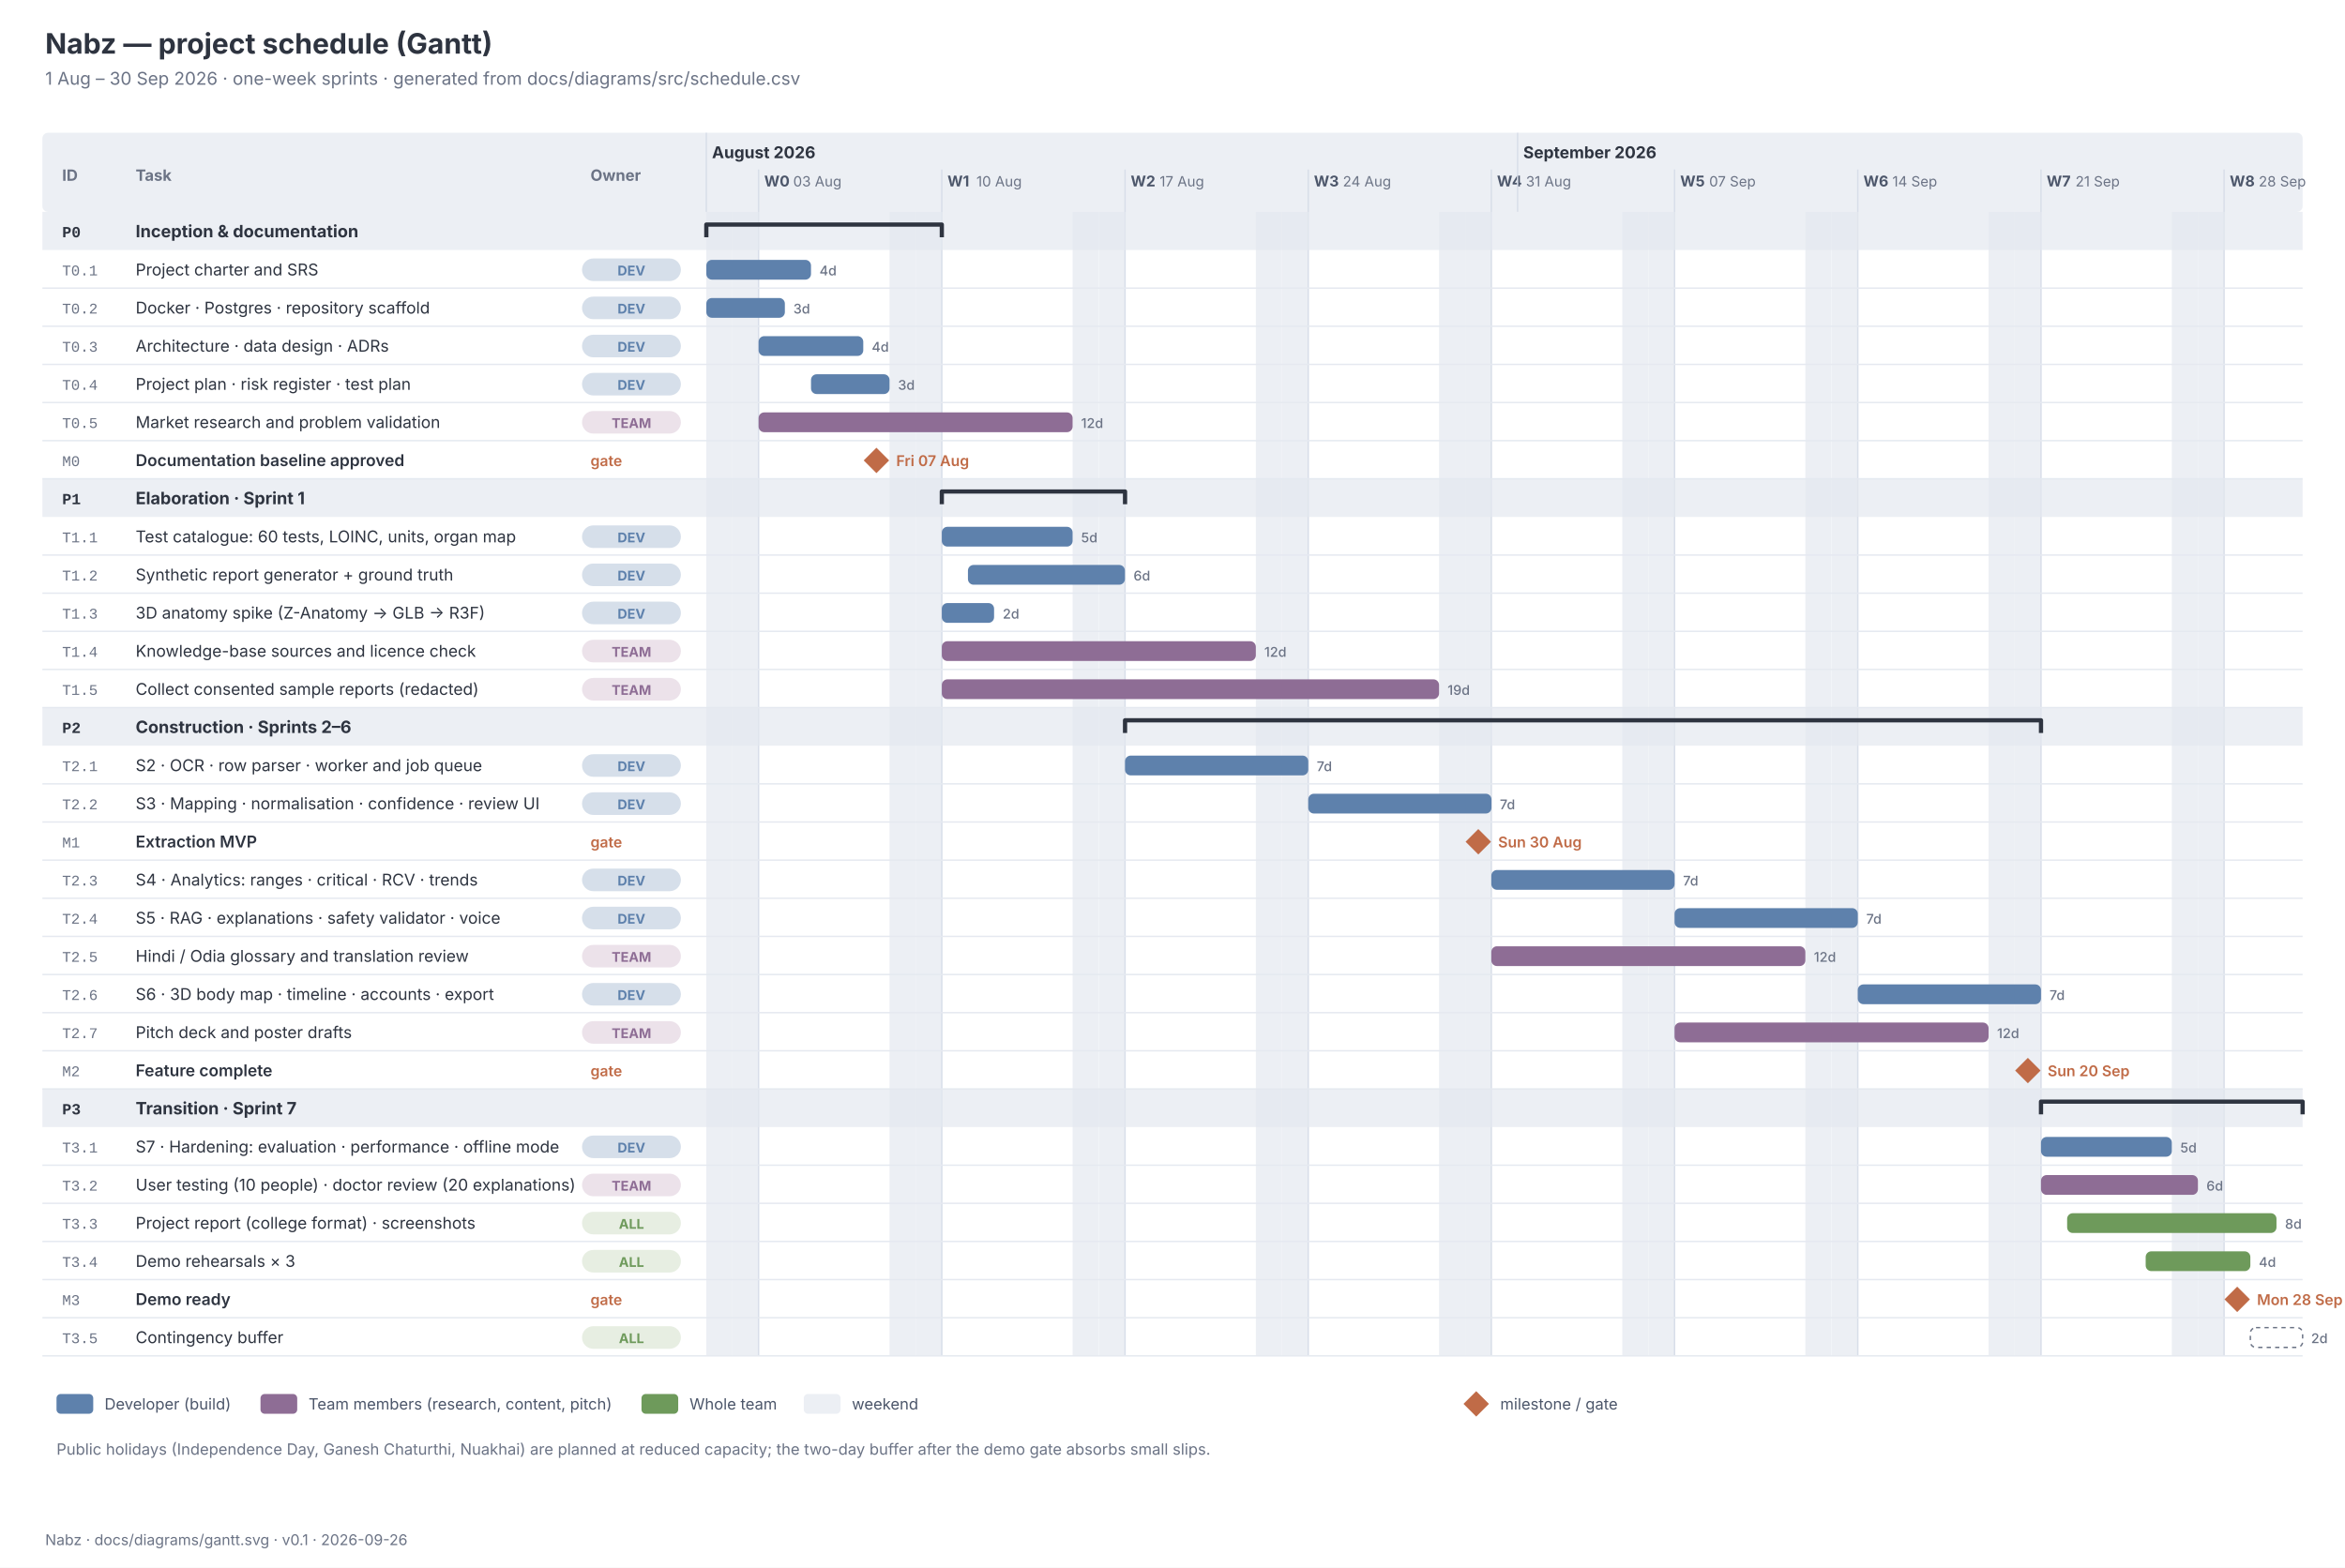
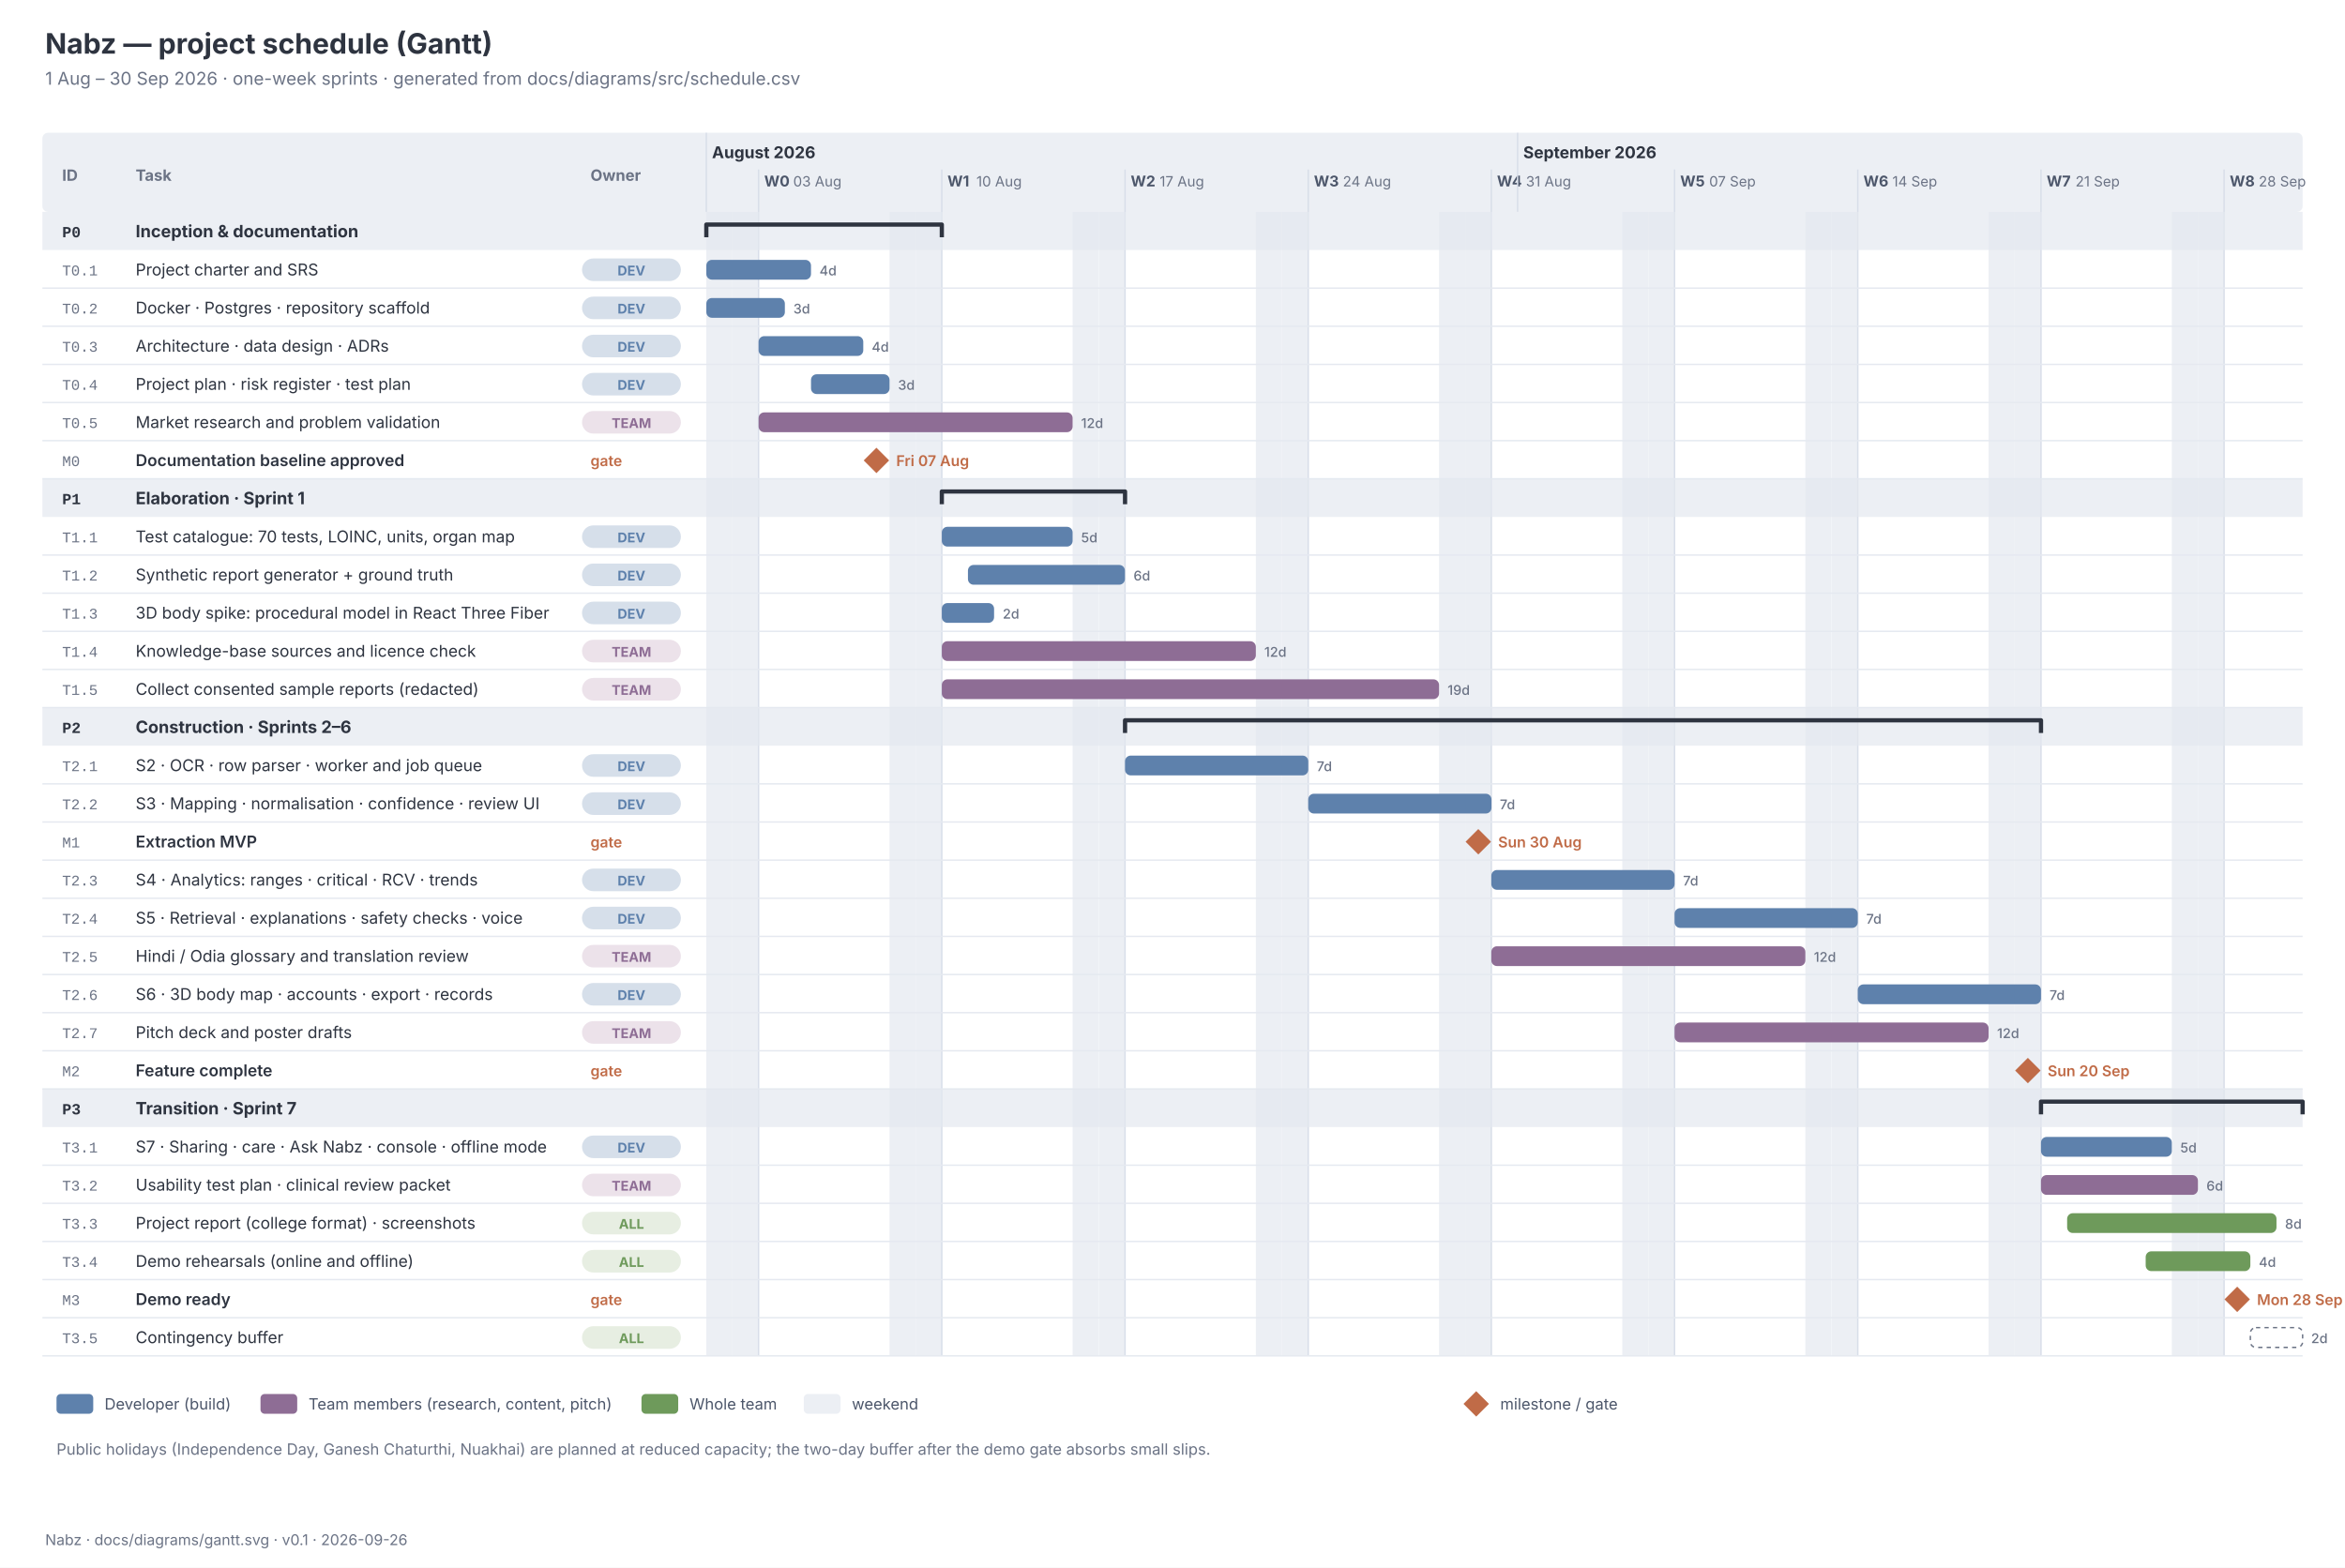
<svg xmlns="http://www.w3.org/2000/svg" width="1660" height="1110" viewBox="0 0 1660 1110" role="img">
  <g font-family="Inter, 'Segoe UI', 'Helvetica Neue', Helvetica, Arial, sans-serif">
    <rect width="1660" height="1110" fill="#FFFFFF" />
    <text x="32.0" y="38.0" font-size="20" font-weight="700" fill="#2E3440" text-anchor="start">Nabz — project schedule (Gantt)</text>
    <text x="32.0" y="60.0" font-size="12.5" font-weight="400" fill="#6B7385" text-anchor="start">1 Aug – 30 Sep 2026 · one-week sprints · generated from docs/diagrams/src/schedule.csv</text>
    <rect x="30.0" y="94.0" width="1600.0" height="56.0" rx="4" fill="#ECEFF4" stroke="none" stroke-width="1.2" />
    <text x="44.0" y="128.0" font-size="11" font-weight="700" fill="#6B7385" text-anchor="start">ID</text>
    <text x="96.0" y="128.0" font-size="11" font-weight="700" fill="#6B7385" text-anchor="start">Task</text>
    <text x="418.0" y="128.0" font-size="11" font-weight="700" fill="#6B7385" text-anchor="start">Owner</text>
    <rect x="500.0" y="150.0" width="18.5" height="810.0" rx="0" fill="#ECEFF4" stroke="none" stroke-width="1.2" />
    <text x="504.0" y="112.0" font-size="11.5" font-weight="700" fill="#2E3440" text-anchor="start">August 2026</text>
    <line x1="500.0" y1="94.0" x2="500.0" y2="150.0" stroke="#D8DEE9" stroke-width="1" />
    <rect x="518.5" y="150.0" width="18.5" height="810.0" rx="0" fill="#ECEFF4" stroke="none" stroke-width="1.2" />
    <line x1="537.0" y1="120.0" x2="537.0" y2="960.0" stroke="#D8DEE9" stroke-width="1" />
    <text x="541.0" y="132.0" font-size="10.5" font-weight="700" fill="#4C566A" text-anchor="start">W0</text>
    <text x="561.5" y="132.0" font-size="10" font-weight="400" fill="#6B7385" text-anchor="start">03 Aug</text>
    <rect x="629.7" y="150.0" width="18.5" height="810.0" rx="0" fill="#ECEFF4" stroke="none" stroke-width="1.2" />
    <rect x="648.2" y="150.0" width="18.5" height="810.0" rx="0" fill="#ECEFF4" stroke="none" stroke-width="1.2" />
    <line x1="666.7" y1="120.0" x2="666.7" y2="960.0" stroke="#D8DEE9" stroke-width="1" />
    <text x="670.7" y="132.0" font-size="10.5" font-weight="700" fill="#4C566A" text-anchor="start">W1</text>
    <text x="691.2" y="132.0" font-size="10" font-weight="400" fill="#6B7385" text-anchor="start">10 Aug</text>
    <rect x="759.3" y="150.0" width="18.5" height="810.0" rx="0" fill="#ECEFF4" stroke="none" stroke-width="1.2" />
    <rect x="777.9" y="150.0" width="18.5" height="810.0" rx="0" fill="#ECEFF4" stroke="none" stroke-width="1.2" />
    <line x1="796.4" y1="120.0" x2="796.4" y2="960.0" stroke="#D8DEE9" stroke-width="1" />
    <text x="800.4" y="132.0" font-size="10.5" font-weight="700" fill="#4C566A" text-anchor="start">W2</text>
    <text x="820.9" y="132.0" font-size="10" font-weight="400" fill="#6B7385" text-anchor="start">17 Aug</text>
    <rect x="889.0" y="150.0" width="18.5" height="810.0" rx="0" fill="#ECEFF4" stroke="none" stroke-width="1.2" />
    <rect x="907.5" y="150.0" width="18.5" height="810.0" rx="0" fill="#ECEFF4" stroke="none" stroke-width="1.2" />
    <line x1="926.1" y1="120.0" x2="926.1" y2="960.0" stroke="#D8DEE9" stroke-width="1" />
    <text x="930.1" y="132.0" font-size="10.5" font-weight="700" fill="#4C566A" text-anchor="start">W3</text>
    <text x="950.6" y="132.0" font-size="10" font-weight="400" fill="#6B7385" text-anchor="start">24 Aug</text>
    <rect x="1018.7" y="150.0" width="18.5" height="810.0" rx="0" fill="#ECEFF4" stroke="none" stroke-width="1.2" />
    <rect x="1037.2" y="150.0" width="18.5" height="810.0" rx="0" fill="#ECEFF4" stroke="none" stroke-width="1.2" />
    <line x1="1055.7" y1="120.0" x2="1055.7" y2="960.0" stroke="#D8DEE9" stroke-width="1" />
    <text x="1059.7" y="132.0" font-size="10.5" font-weight="700" fill="#4C566A" text-anchor="start">W4</text>
    <text x="1080.2" y="132.0" font-size="10" font-weight="400" fill="#6B7385" text-anchor="start">31 Aug</text>
    <text x="1078.3" y="112.0" font-size="11.5" font-weight="700" fill="#2E3440" text-anchor="start">September 2026</text>
    <line x1="1074.3" y1="94.0" x2="1074.3" y2="150.0" stroke="#D8DEE9" stroke-width="1" />
    <rect x="1148.4" y="150.0" width="18.5" height="810.0" rx="0" fill="#ECEFF4" stroke="none" stroke-width="1.2" />
    <rect x="1166.9" y="150.0" width="18.5" height="810.0" rx="0" fill="#ECEFF4" stroke="none" stroke-width="1.2" />
    <line x1="1185.4" y1="120.0" x2="1185.4" y2="960.0" stroke="#D8DEE9" stroke-width="1" />
    <text x="1189.4" y="132.0" font-size="10.5" font-weight="700" fill="#4C566A" text-anchor="start">W5</text>
    <text x="1209.9" y="132.0" font-size="10" font-weight="400" fill="#6B7385" text-anchor="start">07 Sep</text>
    <rect x="1278.0" y="150.0" width="18.5" height="810.0" rx="0" fill="#ECEFF4" stroke="none" stroke-width="1.2" />
    <rect x="1296.6" y="150.0" width="18.5" height="810.0" rx="0" fill="#ECEFF4" stroke="none" stroke-width="1.2" />
    <line x1="1315.1" y1="120.0" x2="1315.1" y2="960.0" stroke="#D8DEE9" stroke-width="1" />
    <text x="1319.1" y="132.0" font-size="10.5" font-weight="700" fill="#4C566A" text-anchor="start">W6</text>
    <text x="1339.6" y="132.0" font-size="10" font-weight="400" fill="#6B7385" text-anchor="start">14 Sep</text>
    <rect x="1407.7" y="150.0" width="18.5" height="810.0" rx="0" fill="#ECEFF4" stroke="none" stroke-width="1.2" />
    <rect x="1426.2" y="150.0" width="18.5" height="810.0" rx="0" fill="#ECEFF4" stroke="none" stroke-width="1.2" />
    <line x1="1444.8" y1="120.0" x2="1444.8" y2="960.0" stroke="#D8DEE9" stroke-width="1" />
    <text x="1448.8" y="132.0" font-size="10.5" font-weight="700" fill="#4C566A" text-anchor="start">W7</text>
    <text x="1469.2" y="132.0" font-size="10" font-weight="400" fill="#6B7385" text-anchor="start">21 Sep</text>
    <rect x="1537.4" y="150.0" width="18.5" height="810.0" rx="0" fill="#ECEFF4" stroke="none" stroke-width="1.2" />
    <rect x="1555.9" y="150.0" width="18.5" height="810.0" rx="0" fill="#ECEFF4" stroke="none" stroke-width="1.2" />
    <line x1="1574.4" y1="120.0" x2="1574.4" y2="960.0" stroke="#D8DEE9" stroke-width="1" />
    <text x="1578.4" y="132.0" font-size="10.5" font-weight="700" fill="#4C566A" text-anchor="start">W8</text>
    <text x="1598.9" y="132.0" font-size="10" font-weight="400" fill="#6B7385" text-anchor="start">28 Sep</text>
    <rect x="30.0" y="150.0" width="1600.0" height="27.0" rx="0" fill="#E5E9F0" fill-opacity="0.7" stroke="none" stroke-width="1.2" />
    <text x="44.0" y="168.0" font-size="11" font-weight="700" fill="#2E3440" text-anchor="start" font-family="'JetBrains Mono', Consolas, 'Courier New', monospace">P0</text>
    <text x="96.0" y="168.0" font-size="12" font-weight="700" fill="#2E3440" text-anchor="start">Inception &amp; documentation</text>
    <path d="M500.0,168 V159 H666.7 V168" fill="none" stroke="#2E3440" stroke-width="3" stroke-linejoin="round" />
    <line x1="30.0" y1="204.0" x2="1630.0" y2="204.0" stroke="#E5E9F0" stroke-width="1" />
    <text x="44.0" y="195.0" font-size="10.5" font-weight="500" fill="#6B7385" text-anchor="start" font-family="'JetBrains Mono', Consolas, 'Courier New', monospace">T0.1</text>
    <text x="96.0" y="195.0" font-size="11.5" font-weight="400" fill="#2E3440" text-anchor="start">Project charter and SRS</text>
    <rect x="412.0" y="183.0" width="70.0" height="16.0" rx="8" fill="#5E81AC" fill-opacity="0.25" stroke="none" stroke-width="1.2" />
    <text x="447.0" y="195.0" font-size="9.5" font-weight="700" fill="#5E81AC" text-anchor="middle">DEV</text>
    <rect x="500.0" y="184.0" width="74.1" height="14.0" rx="4" fill="#5E81AC" stroke="none" stroke-width="1.2" />
    <text x="580.1" y="195.0" font-size="9.5" font-weight="500" fill="#6B7385" text-anchor="start">4d</text>
    <line x1="30.0" y1="231.0" x2="1630.0" y2="231.0" stroke="#E5E9F0" stroke-width="1" />
    <text x="44.0" y="222.0" font-size="10.5" font-weight="500" fill="#6B7385" text-anchor="start" font-family="'JetBrains Mono', Consolas, 'Courier New', monospace">T0.2</text>
    <text x="96.0" y="222.0" font-size="11.5" font-weight="400" fill="#2E3440" text-anchor="start">Docker · Postgres · repository scaffold</text>
    <rect x="412.0" y="210.0" width="70.0" height="16.0" rx="8" fill="#5E81AC" fill-opacity="0.25" stroke="none" stroke-width="1.2" />
    <text x="447.0" y="222.0" font-size="9.5" font-weight="700" fill="#5E81AC" text-anchor="middle">DEV</text>
    <rect x="500.0" y="211.0" width="55.6" height="14.0" rx="4" fill="#5E81AC" stroke="none" stroke-width="1.2" />
    <text x="561.6" y="222.0" font-size="9.5" font-weight="500" fill="#6B7385" text-anchor="start">3d</text>
    <line x1="30.0" y1="258.0" x2="1630.0" y2="258.0" stroke="#E5E9F0" stroke-width="1" />
    <text x="44.0" y="249.0" font-size="10.5" font-weight="500" fill="#6B7385" text-anchor="start" font-family="'JetBrains Mono', Consolas, 'Courier New', monospace">T0.3</text>
    <text x="96.0" y="249.0" font-size="11.5" font-weight="400" fill="#2E3440" text-anchor="start">Architecture · data design · ADRs</text>
    <rect x="412.0" y="237.0" width="70.0" height="16.0" rx="8" fill="#5E81AC" fill-opacity="0.25" stroke="none" stroke-width="1.2" />
    <text x="447.0" y="249.0" font-size="9.5" font-weight="700" fill="#5E81AC" text-anchor="middle">DEV</text>
    <rect x="537.0" y="238.0" width="74.1" height="14.0" rx="4" fill="#5E81AC" stroke="none" stroke-width="1.2" />
    <text x="617.1" y="249.0" font-size="9.5" font-weight="500" fill="#6B7385" text-anchor="start">4d</text>
    <line x1="30.0" y1="285.0" x2="1630.0" y2="285.0" stroke="#E5E9F0" stroke-width="1" />
    <text x="44.0" y="276.0" font-size="10.5" font-weight="500" fill="#6B7385" text-anchor="start" font-family="'JetBrains Mono', Consolas, 'Courier New', monospace">T0.4</text>
    <text x="96.0" y="276.0" font-size="11.5" font-weight="400" fill="#2E3440" text-anchor="start">Project plan · risk register · test plan</text>
    <rect x="412.0" y="264.0" width="70.0" height="16.0" rx="8" fill="#5E81AC" fill-opacity="0.25" stroke="none" stroke-width="1.2" />
    <text x="447.0" y="276.0" font-size="9.5" font-weight="700" fill="#5E81AC" text-anchor="middle">DEV</text>
    <rect x="574.1" y="265.0" width="55.6" height="14.0" rx="4" fill="#5E81AC" stroke="none" stroke-width="1.2" />
    <text x="635.7" y="276.0" font-size="9.5" font-weight="500" fill="#6B7385" text-anchor="start">3d</text>
    <line x1="30.0" y1="312.0" x2="1630.0" y2="312.0" stroke="#E5E9F0" stroke-width="1" />
    <text x="44.0" y="303.0" font-size="10.5" font-weight="500" fill="#6B7385" text-anchor="start" font-family="'JetBrains Mono', Consolas, 'Courier New', monospace">T0.5</text>
    <text x="96.0" y="303.0" font-size="11.5" font-weight="400" fill="#2E3440" text-anchor="start">Market research and problem validation</text>
    <rect x="412.0" y="291.0" width="70.0" height="16.0" rx="8" fill="#B48EAD" fill-opacity="0.25" stroke="none" stroke-width="1.2" />
    <text x="447.0" y="303.0" font-size="9.5" font-weight="700" fill="#8E6D95" text-anchor="middle">TEAM</text>
    <rect x="537.0" y="292.0" width="222.3" height="14.0" rx="4" fill="#8E6D95" stroke="none" stroke-width="1.2" />
    <text x="765.3" y="303.0" font-size="9.5" font-weight="500" fill="#6B7385" text-anchor="start">12d</text>
    <line x1="30.0" y1="339.0" x2="1630.0" y2="339.0" stroke="#E5E9F0" stroke-width="1" />
    <text x="44.0" y="330.0" font-size="10.5" font-weight="500" fill="#6B7385" text-anchor="start" font-family="'JetBrains Mono', Consolas, 'Courier New', monospace">M0</text>
    <text x="96.0" y="330.0" font-size="11.5" font-weight="600" fill="#2E3440" text-anchor="start">Documentation baseline approved</text>
    <path d="M620.41,317 L629.41,326 L620.41,335 L611.41,326 z" fill="#C06B47" />
    <text x="634.4" y="330.0" font-size="10.5" font-weight="600" fill="#C06B47" text-anchor="start">Fri 07 Aug</text>
    <text x="418.0" y="330.0" font-size="10.5" font-weight="600" fill="#C06B47" text-anchor="start">gate</text>
    <rect x="30.0" y="339.0" width="1600.0" height="27.0" rx="0" fill="#E5E9F0" fill-opacity="0.7" stroke="none" stroke-width="1.2" />
    <text x="44.0" y="357.0" font-size="11" font-weight="700" fill="#2E3440" text-anchor="start" font-family="'JetBrains Mono', Consolas, 'Courier New', monospace">P1</text>
    <text x="96.0" y="357.0" font-size="12" font-weight="700" fill="#2E3440" text-anchor="start">Elaboration · Sprint 1</text>
    <path d="M666.7,357 V348 H796.4 V357" fill="none" stroke="#2E3440" stroke-width="3" stroke-linejoin="round" />
    <line x1="30.0" y1="393.0" x2="1630.0" y2="393.0" stroke="#E5E9F0" stroke-width="1" />
    <text x="44.0" y="384.0" font-size="10.5" font-weight="500" fill="#6B7385" text-anchor="start" font-family="'JetBrains Mono', Consolas, 'Courier New', monospace">T1.1</text>
-     <text x="96.0" y="384.0" font-size="11.5" font-weight="400" fill="#2E3440" text-anchor="start">Test catalogue: 60 tests, LOINC, units, organ map</text>
+     <text x="96.0" y="384.0" font-size="11.5" font-weight="400" fill="#2E3440" text-anchor="start">Test catalogue: 70 tests, LOINC, units, organ map</text>
    <rect x="412.0" y="372.0" width="70.0" height="16.0" rx="8" fill="#5E81AC" fill-opacity="0.25" stroke="none" stroke-width="1.2" />
    <text x="447.0" y="384.0" font-size="9.5" font-weight="700" fill="#5E81AC" text-anchor="middle">DEV</text>
    <rect x="666.7" y="373.0" width="92.6" height="14.0" rx="4" fill="#5E81AC" stroke="none" stroke-width="1.2" />
    <text x="765.3" y="384.0" font-size="9.5" font-weight="500" fill="#6B7385" text-anchor="start">5d</text>
    <line x1="30.0" y1="420.0" x2="1630.0" y2="420.0" stroke="#E5E9F0" stroke-width="1" />
    <text x="44.0" y="411.0" font-size="10.5" font-weight="500" fill="#6B7385" text-anchor="start" font-family="'JetBrains Mono', Consolas, 'Courier New', monospace">T1.2</text>
    <text x="96.0" y="411.0" font-size="11.5" font-weight="400" fill="#2E3440" text-anchor="start">Synthetic report generator + ground truth</text>
    <rect x="412.0" y="399.0" width="70.0" height="16.0" rx="8" fill="#5E81AC" fill-opacity="0.25" stroke="none" stroke-width="1.2" />
    <text x="447.0" y="411.0" font-size="9.5" font-weight="700" fill="#5E81AC" text-anchor="middle">DEV</text>
    <rect x="685.2" y="400.0" width="111.1" height="14.0" rx="4" fill="#5E81AC" stroke="none" stroke-width="1.2" />
    <text x="802.4" y="411.0" font-size="9.5" font-weight="500" fill="#6B7385" text-anchor="start">6d</text>
    <line x1="30.0" y1="447.0" x2="1630.0" y2="447.0" stroke="#E5E9F0" stroke-width="1" />
    <text x="44.0" y="438.0" font-size="10.5" font-weight="500" fill="#6B7385" text-anchor="start" font-family="'JetBrains Mono', Consolas, 'Courier New', monospace">T1.3</text>
-     <text x="96.0" y="438.0" font-size="11.5" font-weight="400" fill="#2E3440" text-anchor="start">3D anatomy spike (Z-Anatomy → GLB → R3F)</text>
+     <text x="96.0" y="438.0" font-size="11.5" font-weight="400" fill="#2E3440" text-anchor="start">3D body spike: procedural model in React Three Fiber</text>
    <rect x="412.0" y="426.0" width="70.0" height="16.0" rx="8" fill="#5E81AC" fill-opacity="0.25" stroke="none" stroke-width="1.2" />
    <text x="447.0" y="438.0" font-size="9.5" font-weight="700" fill="#5E81AC" text-anchor="middle">DEV</text>
    <rect x="666.7" y="427.0" width="37.0" height="14.0" rx="4" fill="#5E81AC" stroke="none" stroke-width="1.2" />
    <text x="709.8" y="438.0" font-size="9.5" font-weight="500" fill="#6B7385" text-anchor="start">2d</text>
    <line x1="30.0" y1="474.0" x2="1630.0" y2="474.0" stroke="#E5E9F0" stroke-width="1" />
    <text x="44.0" y="465.0" font-size="10.5" font-weight="500" fill="#6B7385" text-anchor="start" font-family="'JetBrains Mono', Consolas, 'Courier New', monospace">T1.4</text>
    <text x="96.0" y="465.0" font-size="11.5" font-weight="400" fill="#2E3440" text-anchor="start">Knowledge-base sources and licence check</text>
    <rect x="412.0" y="453.0" width="70.0" height="16.0" rx="8" fill="#B48EAD" fill-opacity="0.25" stroke="none" stroke-width="1.2" />
    <text x="447.0" y="465.0" font-size="9.5" font-weight="700" fill="#8E6D95" text-anchor="middle">TEAM</text>
    <rect x="666.7" y="454.0" width="222.3" height="14.0" rx="4" fill="#8E6D95" stroke="none" stroke-width="1.2" />
    <text x="895.0" y="465.0" font-size="9.5" font-weight="500" fill="#6B7385" text-anchor="start">12d</text>
    <line x1="30.0" y1="501.0" x2="1630.0" y2="501.0" stroke="#E5E9F0" stroke-width="1" />
    <text x="44.0" y="492.0" font-size="10.5" font-weight="500" fill="#6B7385" text-anchor="start" font-family="'JetBrains Mono', Consolas, 'Courier New', monospace">T1.5</text>
    <text x="96.0" y="492.0" font-size="11.5" font-weight="400" fill="#2E3440" text-anchor="start">Collect consented sample reports (redacted)</text>
    <rect x="412.0" y="480.0" width="70.0" height="16.0" rx="8" fill="#B48EAD" fill-opacity="0.25" stroke="none" stroke-width="1.2" />
    <text x="447.0" y="492.0" font-size="9.5" font-weight="700" fill="#8E6D95" text-anchor="middle">TEAM</text>
    <rect x="666.7" y="481.0" width="352.0" height="14.0" rx="4" fill="#8E6D95" stroke="none" stroke-width="1.2" />
    <text x="1024.7" y="492.0" font-size="9.5" font-weight="500" fill="#6B7385" text-anchor="start">19d</text>
    <rect x="30.0" y="501.0" width="1600.0" height="27.0" rx="0" fill="#E5E9F0" fill-opacity="0.7" stroke="none" stroke-width="1.2" />
    <text x="44.0" y="519.0" font-size="11" font-weight="700" fill="#2E3440" text-anchor="start" font-family="'JetBrains Mono', Consolas, 'Courier New', monospace">P2</text>
    <text x="96.0" y="519.0" font-size="12" font-weight="700" fill="#2E3440" text-anchor="start">Construction · Sprints 2–6</text>
    <path d="M796.4,519 V510 H1444.8 V519" fill="none" stroke="#2E3440" stroke-width="3" stroke-linejoin="round" />
    <line x1="30.0" y1="555.0" x2="1630.0" y2="555.0" stroke="#E5E9F0" stroke-width="1" />
    <text x="44.0" y="546.0" font-size="10.5" font-weight="500" fill="#6B7385" text-anchor="start" font-family="'JetBrains Mono', Consolas, 'Courier New', monospace">T2.1</text>
    <text x="96.0" y="546.0" font-size="11.5" font-weight="400" fill="#2E3440" text-anchor="start">S2 · OCR · row parser · worker and job queue</text>
    <rect x="412.0" y="534.0" width="70.0" height="16.0" rx="8" fill="#5E81AC" fill-opacity="0.25" stroke="none" stroke-width="1.2" />
    <text x="447.0" y="546.0" font-size="9.5" font-weight="700" fill="#5E81AC" text-anchor="middle">DEV</text>
    <rect x="796.4" y="535.0" width="129.7" height="14.0" rx="4" fill="#5E81AC" stroke="none" stroke-width="1.2" />
    <text x="932.1" y="546.0" font-size="9.5" font-weight="500" fill="#6B7385" text-anchor="start">7d</text>
    <line x1="30.0" y1="582.0" x2="1630.0" y2="582.0" stroke="#E5E9F0" stroke-width="1" />
    <text x="44.0" y="573.0" font-size="10.5" font-weight="500" fill="#6B7385" text-anchor="start" font-family="'JetBrains Mono', Consolas, 'Courier New', monospace">T2.2</text>
    <text x="96.0" y="573.0" font-size="11.5" font-weight="400" fill="#2E3440" text-anchor="start">S3 · Mapping · normalisation · confidence · review UI</text>
    <rect x="412.0" y="561.0" width="70.0" height="16.0" rx="8" fill="#5E81AC" fill-opacity="0.25" stroke="none" stroke-width="1.2" />
    <text x="447.0" y="573.0" font-size="9.5" font-weight="700" fill="#5E81AC" text-anchor="middle">DEV</text>
    <rect x="926.1" y="562.0" width="129.7" height="14.0" rx="4" fill="#5E81AC" stroke="none" stroke-width="1.2" />
    <text x="1061.7" y="573.0" font-size="9.5" font-weight="500" fill="#6B7385" text-anchor="start">7d</text>
    <line x1="30.0" y1="609.0" x2="1630.0" y2="609.0" stroke="#E5E9F0" stroke-width="1" />
    <text x="44.0" y="600.0" font-size="10.5" font-weight="500" fill="#6B7385" text-anchor="start" font-family="'JetBrains Mono', Consolas, 'Courier New', monospace">M1</text>
    <text x="96.0" y="600.0" font-size="11.5" font-weight="600" fill="#2E3440" text-anchor="start">Extraction MVP</text>
    <path d="M1046.475,587 L1055.475,596 L1046.475,605 L1037.475,596 z" fill="#C06B47" />
    <text x="1060.5" y="600.0" font-size="10.5" font-weight="600" fill="#C06B47" text-anchor="start">Sun 30 Aug</text>
    <text x="418.0" y="600.0" font-size="10.5" font-weight="600" fill="#C06B47" text-anchor="start">gate</text>
    <line x1="30.0" y1="636.0" x2="1630.0" y2="636.0" stroke="#E5E9F0" stroke-width="1" />
    <text x="44.0" y="627.0" font-size="10.5" font-weight="500" fill="#6B7385" text-anchor="start" font-family="'JetBrains Mono', Consolas, 'Courier New', monospace">T2.3</text>
    <text x="96.0" y="627.0" font-size="11.5" font-weight="400" fill="#2E3440" text-anchor="start">S4 · Analytics: ranges · critical · RCV · trends</text>
    <rect x="412.0" y="615.0" width="70.0" height="16.0" rx="8" fill="#5E81AC" fill-opacity="0.25" stroke="none" stroke-width="1.2" />
    <text x="447.0" y="627.0" font-size="9.5" font-weight="700" fill="#5E81AC" text-anchor="middle">DEV</text>
    <rect x="1055.7" y="616.0" width="129.7" height="14.0" rx="4" fill="#5E81AC" stroke="none" stroke-width="1.2" />
    <text x="1191.4" y="627.0" font-size="9.5" font-weight="500" fill="#6B7385" text-anchor="start">7d</text>
    <line x1="30.0" y1="663.0" x2="1630.0" y2="663.0" stroke="#E5E9F0" stroke-width="1" />
    <text x="44.0" y="654.0" font-size="10.5" font-weight="500" fill="#6B7385" text-anchor="start" font-family="'JetBrains Mono', Consolas, 'Courier New', monospace">T2.4</text>
-     <text x="96.0" y="654.0" font-size="11.5" font-weight="400" fill="#2E3440" text-anchor="start">S5 · RAG · explanations · safety validator · voice</text>
+     <text x="96.0" y="654.0" font-size="11.5" font-weight="400" fill="#2E3440" text-anchor="start">S5 · Retrieval · explanations · safety checks · voice</text>
    <rect x="412.0" y="642.0" width="70.0" height="16.0" rx="8" fill="#5E81AC" fill-opacity="0.25" stroke="none" stroke-width="1.2" />
    <text x="447.0" y="654.0" font-size="9.5" font-weight="700" fill="#5E81AC" text-anchor="middle">DEV</text>
    <rect x="1185.4" y="643.0" width="129.7" height="14.0" rx="4" fill="#5E81AC" stroke="none" stroke-width="1.2" />
    <text x="1321.1" y="654.0" font-size="9.5" font-weight="500" fill="#6B7385" text-anchor="start">7d</text>
    <line x1="30.0" y1="690.0" x2="1630.0" y2="690.0" stroke="#E5E9F0" stroke-width="1" />
    <text x="44.0" y="681.0" font-size="10.5" font-weight="500" fill="#6B7385" text-anchor="start" font-family="'JetBrains Mono', Consolas, 'Courier New', monospace">T2.5</text>
    <text x="96.0" y="681.0" font-size="11.5" font-weight="400" fill="#2E3440" text-anchor="start">Hindi / Odia glossary and translation review</text>
    <rect x="412.0" y="669.0" width="70.0" height="16.0" rx="8" fill="#B48EAD" fill-opacity="0.25" stroke="none" stroke-width="1.2" />
    <text x="447.0" y="681.0" font-size="9.5" font-weight="700" fill="#8E6D95" text-anchor="middle">TEAM</text>
    <rect x="1055.7" y="670.0" width="222.3" height="14.0" rx="4" fill="#8E6D95" stroke="none" stroke-width="1.2" />
    <text x="1284.0" y="681.0" font-size="9.5" font-weight="500" fill="#6B7385" text-anchor="start">12d</text>
    <line x1="30.0" y1="717.0" x2="1630.0" y2="717.0" stroke="#E5E9F0" stroke-width="1" />
    <text x="44.0" y="708.0" font-size="10.5" font-weight="500" fill="#6B7385" text-anchor="start" font-family="'JetBrains Mono', Consolas, 'Courier New', monospace">T2.6</text>
-     <text x="96.0" y="708.0" font-size="11.5" font-weight="400" fill="#2E3440" text-anchor="start">S6 · 3D body map · timeline · accounts · export</text>
+     <text x="96.0" y="708.0" font-size="11.5" font-weight="400" fill="#2E3440" text-anchor="start">S6 · 3D body map · accounts · export · records</text>
    <rect x="412.0" y="696.0" width="70.0" height="16.0" rx="8" fill="#5E81AC" fill-opacity="0.25" stroke="none" stroke-width="1.2" />
    <text x="447.0" y="708.0" font-size="9.5" font-weight="700" fill="#5E81AC" text-anchor="middle">DEV</text>
    <rect x="1315.1" y="697.0" width="129.7" height="14.0" rx="4" fill="#5E81AC" stroke="none" stroke-width="1.2" />
    <text x="1450.8" y="708.0" font-size="9.5" font-weight="500" fill="#6B7385" text-anchor="start">7d</text>
    <line x1="30.0" y1="744.0" x2="1630.0" y2="744.0" stroke="#E5E9F0" stroke-width="1" />
    <text x="44.0" y="735.0" font-size="10.5" font-weight="500" fill="#6B7385" text-anchor="start" font-family="'JetBrains Mono', Consolas, 'Courier New', monospace">T2.7</text>
    <text x="96.0" y="735.0" font-size="11.5" font-weight="400" fill="#2E3440" text-anchor="start">Pitch deck and poster drafts</text>
    <rect x="412.0" y="723.0" width="70.0" height="16.0" rx="8" fill="#B48EAD" fill-opacity="0.25" stroke="none" stroke-width="1.2" />
    <text x="447.0" y="735.0" font-size="9.5" font-weight="700" fill="#8E6D95" text-anchor="middle">TEAM</text>
    <rect x="1185.4" y="724.0" width="222.3" height="14.0" rx="4" fill="#8E6D95" stroke="none" stroke-width="1.2" />
    <text x="1413.7" y="735.0" font-size="9.5" font-weight="500" fill="#6B7385" text-anchor="start">12d</text>
    <line x1="30.0" y1="771.0" x2="1630.0" y2="771.0" stroke="#E5E9F0" stroke-width="1" />
    <text x="44.0" y="762.0" font-size="10.5" font-weight="500" fill="#6B7385" text-anchor="start" font-family="'JetBrains Mono', Consolas, 'Courier New', monospace">M2</text>
    <text x="96.0" y="762.0" font-size="11.5" font-weight="600" fill="#2E3440" text-anchor="start">Feature complete</text>
    <path d="M1435.492,749 L1444.492,758 L1435.492,767 L1426.492,758 z" fill="#C06B47" />
    <text x="1449.5" y="762.0" font-size="10.5" font-weight="600" fill="#C06B47" text-anchor="start">Sun 20 Sep</text>
    <text x="418.0" y="762.0" font-size="10.5" font-weight="600" fill="#C06B47" text-anchor="start">gate</text>
    <rect x="30.0" y="771.0" width="1600.0" height="27.0" rx="0" fill="#E5E9F0" fill-opacity="0.7" stroke="none" stroke-width="1.2" />
    <text x="44.0" y="789.0" font-size="11" font-weight="700" fill="#2E3440" text-anchor="start" font-family="'JetBrains Mono', Consolas, 'Courier New', monospace">P3</text>
    <text x="96.0" y="789.0" font-size="12" font-weight="700" fill="#2E3440" text-anchor="start">Transition · Sprint 7</text>
    <path d="M1444.8,789 V780 H1630.0 V789" fill="none" stroke="#2E3440" stroke-width="3" stroke-linejoin="round" />
    <line x1="30.0" y1="825.0" x2="1630.0" y2="825.0" stroke="#E5E9F0" stroke-width="1" />
    <text x="44.0" y="816.0" font-size="10.5" font-weight="500" fill="#6B7385" text-anchor="start" font-family="'JetBrains Mono', Consolas, 'Courier New', monospace">T3.1</text>
-     <text x="96.0" y="816.0" font-size="11.5" font-weight="400" fill="#2E3440" text-anchor="start">S7 · Hardening: evaluation · performance · offline mode</text>
+     <text x="96.0" y="816.0" font-size="11.5" font-weight="400" fill="#2E3440" text-anchor="start">S7 · Sharing · care · Ask Nabz · console · offline mode</text>
    <rect x="412.0" y="804.0" width="70.0" height="16.0" rx="8" fill="#5E81AC" fill-opacity="0.25" stroke="none" stroke-width="1.2" />
    <text x="447.0" y="816.0" font-size="9.5" font-weight="700" fill="#5E81AC" text-anchor="middle">DEV</text>
    <rect x="1444.8" y="805.0" width="92.6" height="14.0" rx="4" fill="#5E81AC" stroke="none" stroke-width="1.2" />
    <text x="1543.4" y="816.0" font-size="9.5" font-weight="500" fill="#6B7385" text-anchor="start">5d</text>
    <line x1="30.0" y1="852.0" x2="1630.0" y2="852.0" stroke="#E5E9F0" stroke-width="1" />
    <text x="44.0" y="843.0" font-size="10.5" font-weight="500" fill="#6B7385" text-anchor="start" font-family="'JetBrains Mono', Consolas, 'Courier New', monospace">T3.2</text>
-     <text x="96.0" y="843.0" font-size="11.5" font-weight="400" fill="#2E3440" text-anchor="start">User testing (10 people) · doctor review (20 explanations)</text>
+     <text x="96.0" y="843.0" font-size="11.5" font-weight="400" fill="#2E3440" text-anchor="start">Usability test plan · clinical review packet</text>
    <rect x="412.0" y="831.0" width="70.0" height="16.0" rx="8" fill="#B48EAD" fill-opacity="0.25" stroke="none" stroke-width="1.2" />
    <text x="447.0" y="843.0" font-size="9.5" font-weight="700" fill="#8E6D95" text-anchor="middle">TEAM</text>
    <rect x="1444.8" y="832.0" width="111.1" height="14.0" rx="4" fill="#8E6D95" stroke="none" stroke-width="1.2" />
    <text x="1561.9" y="843.0" font-size="9.5" font-weight="500" fill="#6B7385" text-anchor="start">6d</text>
    <line x1="30.0" y1="879.0" x2="1630.0" y2="879.0" stroke="#E5E9F0" stroke-width="1" />
    <text x="44.0" y="870.0" font-size="10.5" font-weight="500" fill="#6B7385" text-anchor="start" font-family="'JetBrains Mono', Consolas, 'Courier New', monospace">T3.3</text>
    <text x="96.0" y="870.0" font-size="11.5" font-weight="400" fill="#2E3440" text-anchor="start">Project report (college format) · screenshots</text>
    <rect x="412.0" y="858.0" width="70.0" height="16.0" rx="8" fill="#A3BE8C" fill-opacity="0.25" stroke="none" stroke-width="1.2" />
    <text x="447.0" y="870.0" font-size="9.5" font-weight="700" fill="#6E9A5B" text-anchor="middle">ALL</text>
    <rect x="1463.3" y="859.0" width="148.2" height="14.0" rx="4" fill="#6E9A5B" stroke="none" stroke-width="1.2" />
    <text x="1617.5" y="870.0" font-size="9.5" font-weight="500" fill="#6B7385" text-anchor="start">8d</text>
    <line x1="30.0" y1="906.0" x2="1630.0" y2="906.0" stroke="#E5E9F0" stroke-width="1" />
    <text x="44.0" y="897.0" font-size="10.5" font-weight="500" fill="#6B7385" text-anchor="start" font-family="'JetBrains Mono', Consolas, 'Courier New', monospace">T3.4</text>
-     <text x="96.0" y="897.0" font-size="11.5" font-weight="400" fill="#2E3440" text-anchor="start">Demo rehearsals × 3</text>
+     <text x="96.0" y="897.0" font-size="11.5" font-weight="400" fill="#2E3440" text-anchor="start">Demo rehearsals (online and offline)</text>
    <rect x="412.0" y="885.0" width="70.0" height="16.0" rx="8" fill="#A3BE8C" fill-opacity="0.25" stroke="none" stroke-width="1.2" />
    <text x="447.0" y="897.0" font-size="9.5" font-weight="700" fill="#6E9A5B" text-anchor="middle">ALL</text>
    <rect x="1518.9" y="886.0" width="74.1" height="14.0" rx="4" fill="#6E9A5B" stroke="none" stroke-width="1.2" />
    <text x="1599.0" y="897.0" font-size="9.5" font-weight="500" fill="#6B7385" text-anchor="start">4d</text>
    <line x1="30.0" y1="933.0" x2="1630.0" y2="933.0" stroke="#E5E9F0" stroke-width="1" />
    <text x="44.0" y="924.0" font-size="10.5" font-weight="500" fill="#6B7385" text-anchor="start" font-family="'JetBrains Mono', Consolas, 'Courier New', monospace">M3</text>
    <text x="96.0" y="924.0" font-size="11.5" font-weight="600" fill="#2E3440" text-anchor="start">Demo ready</text>
    <path d="M1583.689,911 L1592.689,920 L1583.689,929 L1574.689,920 z" fill="#C06B47" />
    <text x="1597.7" y="924.0" font-size="10.5" font-weight="600" fill="#C06B47" text-anchor="start">Mon 28 Sep</text>
    <text x="418.0" y="924.0" font-size="10.5" font-weight="600" fill="#C06B47" text-anchor="start">gate</text>
    <line x1="30.0" y1="960.0" x2="1630.0" y2="960.0" stroke="#E5E9F0" stroke-width="1" />
    <text x="44.0" y="951.0" font-size="10.5" font-weight="500" fill="#6B7385" text-anchor="start" font-family="'JetBrains Mono', Consolas, 'Courier New', monospace">T3.5</text>
    <text x="96.0" y="951.0" font-size="11.5" font-weight="400" fill="#2E3440" text-anchor="start">Contingency buffer</text>
    <rect x="412.0" y="939.0" width="70.0" height="16.0" rx="8" fill="#A3BE8C" fill-opacity="0.25" stroke="none" stroke-width="1.2" />
    <text x="447.0" y="951.0" font-size="9.5" font-weight="700" fill="#6E9A5B" text-anchor="middle">ALL</text>
    <rect x="1593.0" y="940.0" width="37.0" height="14.0" rx="4" fill="#FFFFFF" stroke="#6B7385" stroke-width="1" stroke-dasharray="3 3" />
    <text x="1636.0" y="951.0" font-size="9.5" font-weight="500" fill="#6B7385" text-anchor="start">2d</text>
    <rect x="40.0" y="987.0" width="26.0" height="14.0" rx="3" fill="#5E81AC" stroke="none" stroke-width="1.2" />
    <text x="74.0" y="998.0" font-size="11" font-weight="400" fill="#4C566A" text-anchor="start">Developer (build)</text>
    <rect x="184.4" y="987.0" width="26.0" height="14.0" rx="3" fill="#8E6D95" stroke="none" stroke-width="1.2" />
    <text x="218.4" y="998.0" font-size="11" font-weight="400" fill="#4C566A" text-anchor="start">Team members (research, content, pitch)</text>
    <rect x="454.1" y="987.0" width="26.0" height="14.0" rx="3" fill="#6E9A5B" stroke="none" stroke-width="1.2" />
    <text x="488.1" y="998.0" font-size="11" font-weight="400" fill="#4C566A" text-anchor="start">Whole team</text>
    <rect x="569.0" y="987.0" width="26.0" height="14.0" rx="3" fill="#ECEFF4" stroke="none" stroke-width="1.2" />
    <text x="603.0" y="998.0" font-size="11" font-weight="400" fill="#4C566A" text-anchor="start">weekend</text>
    <path d="M1045,985 l9,9 -9,9 -9,-9 z" fill="#C06B47" />
    <text x="1062.0" y="998.0" font-size="11" font-weight="400" fill="#4C566A" text-anchor="start">milestone / gate</text>
    <text x="40.0" y="1030.0" font-size="11" font-weight="400" fill="#6B7385" text-anchor="start">Public holidays (Independence Day, Ganesh Chaturthi, Nuakhai) are planned at reduced capacity; the two-day buffer after the demo gate absorbs small slips.</text>
    <text x="32.0" y="1094.0" font-size="10.5" font-weight="400" fill="#6B7385" text-anchor="start">Nabz · docs/diagrams/gantt.svg · v0.1 · 2026-09-26</text>
  </g>
</svg>
